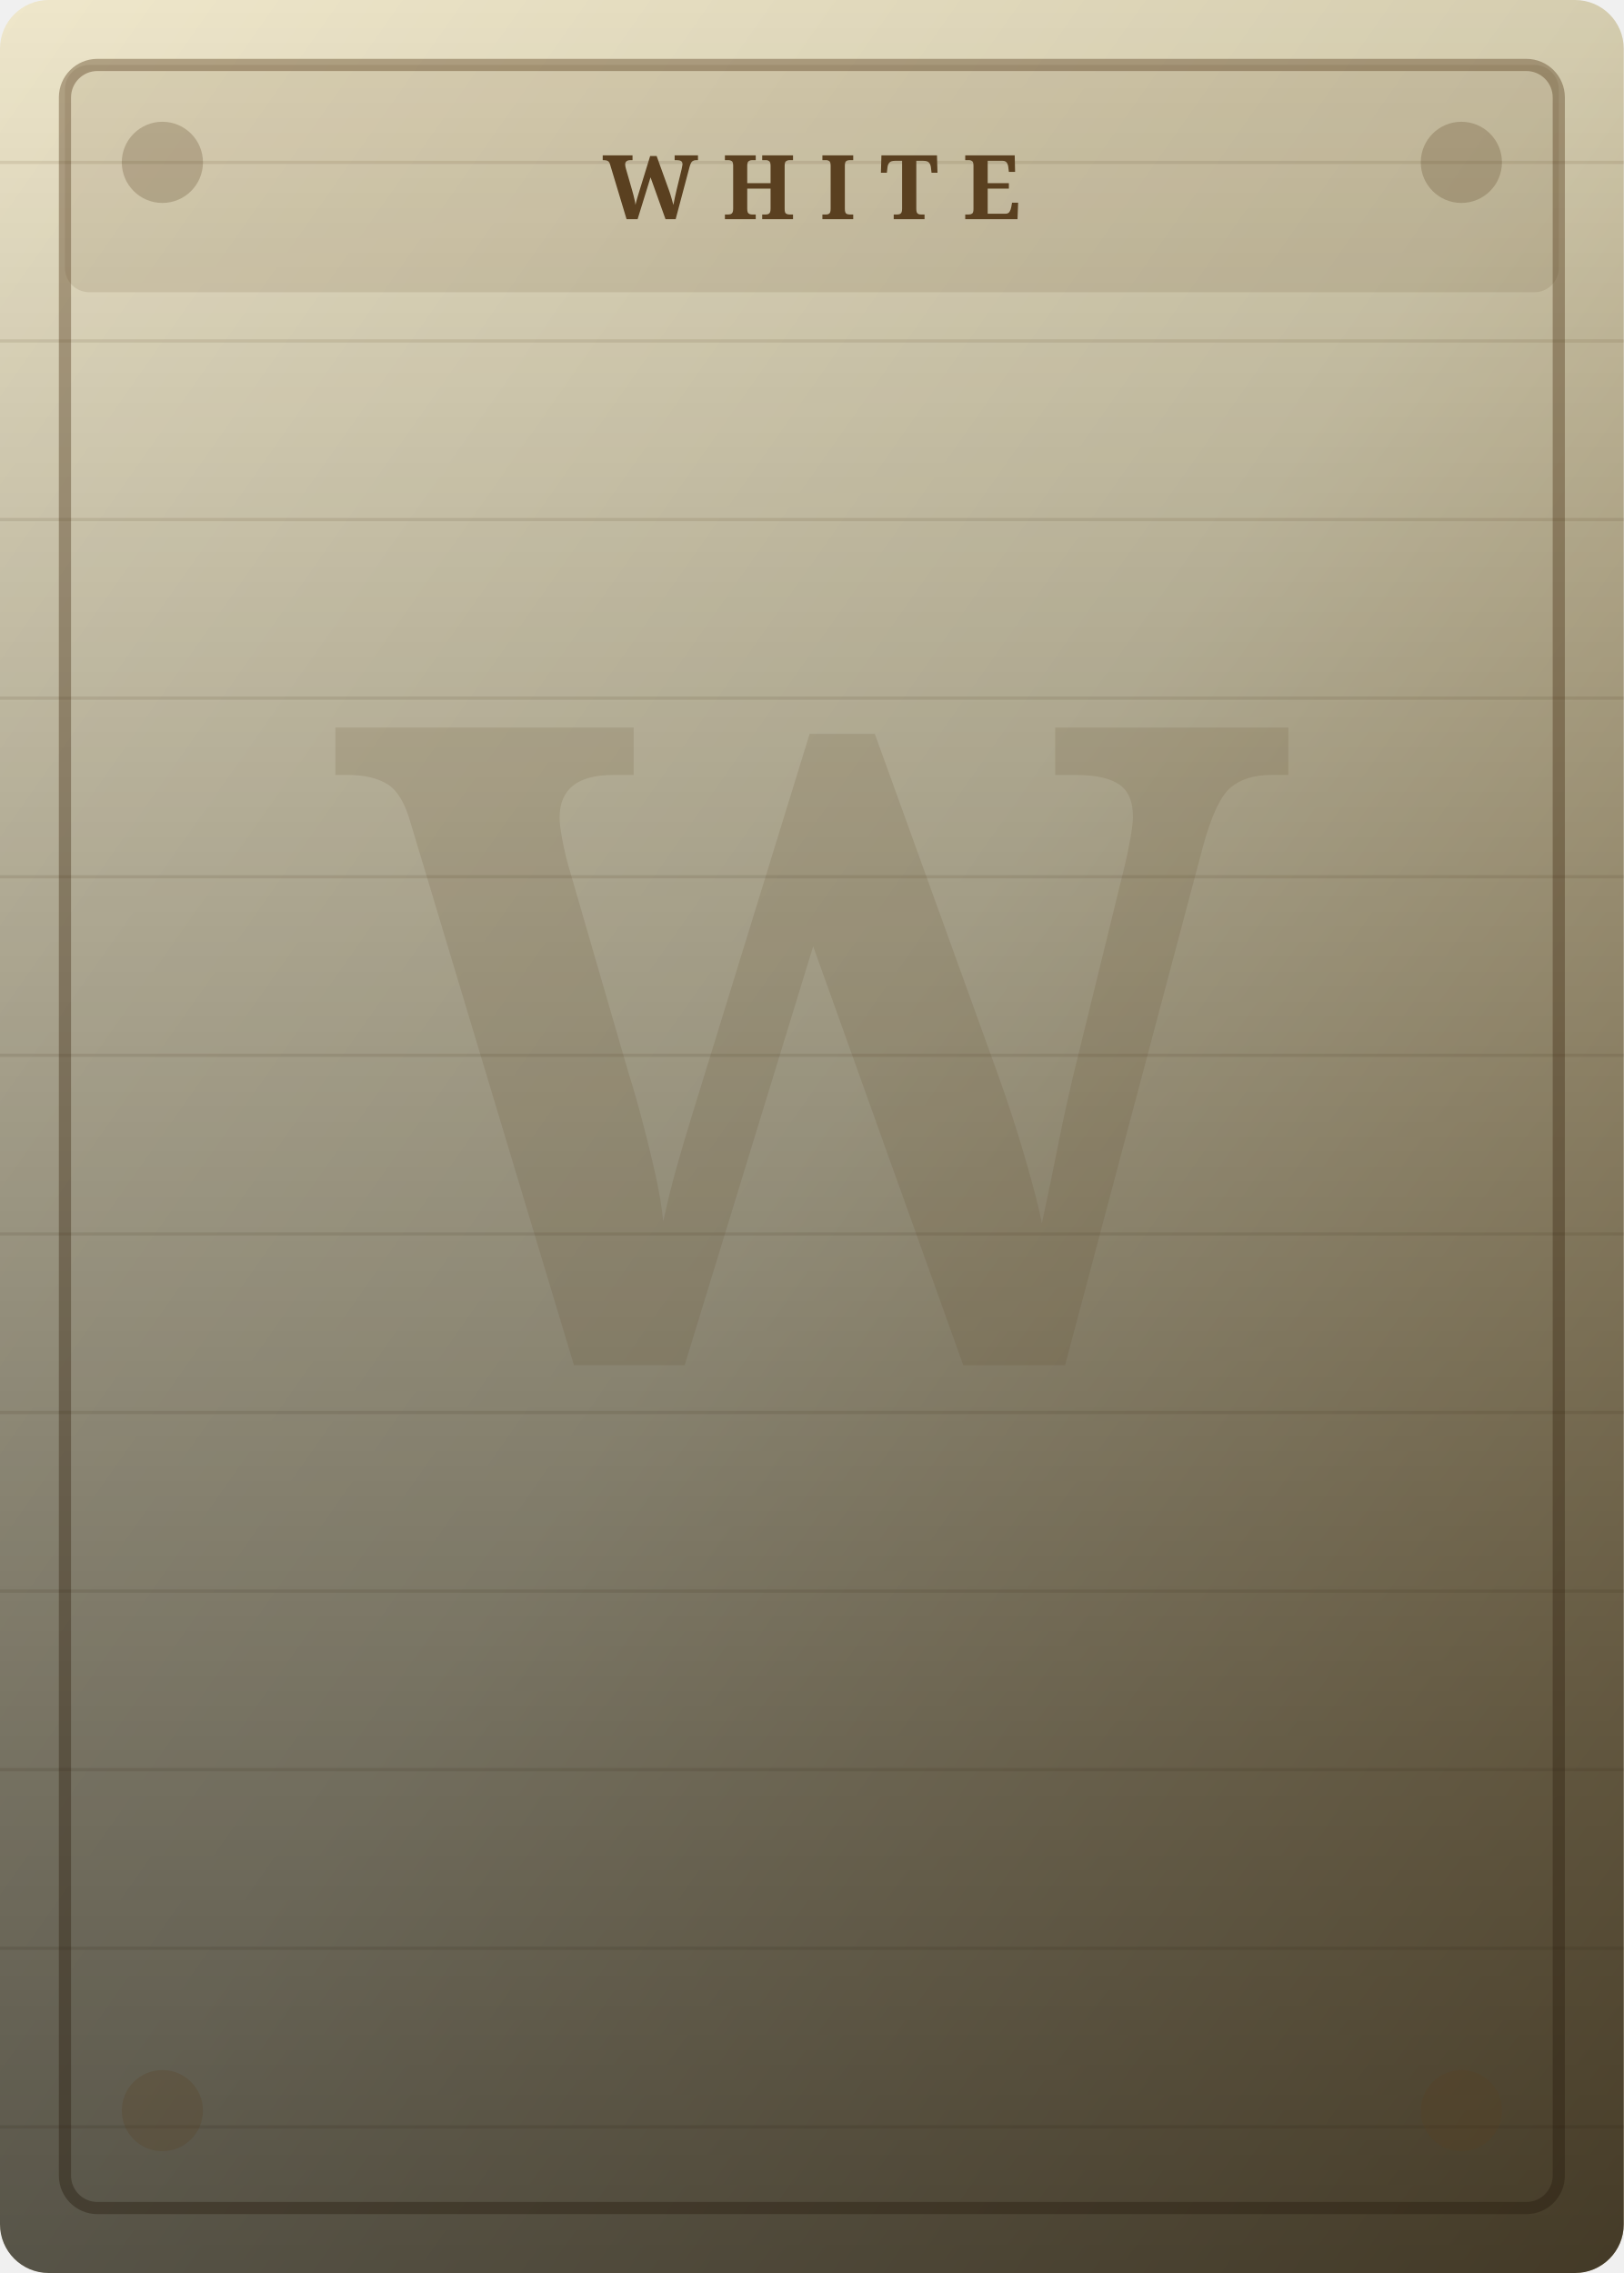
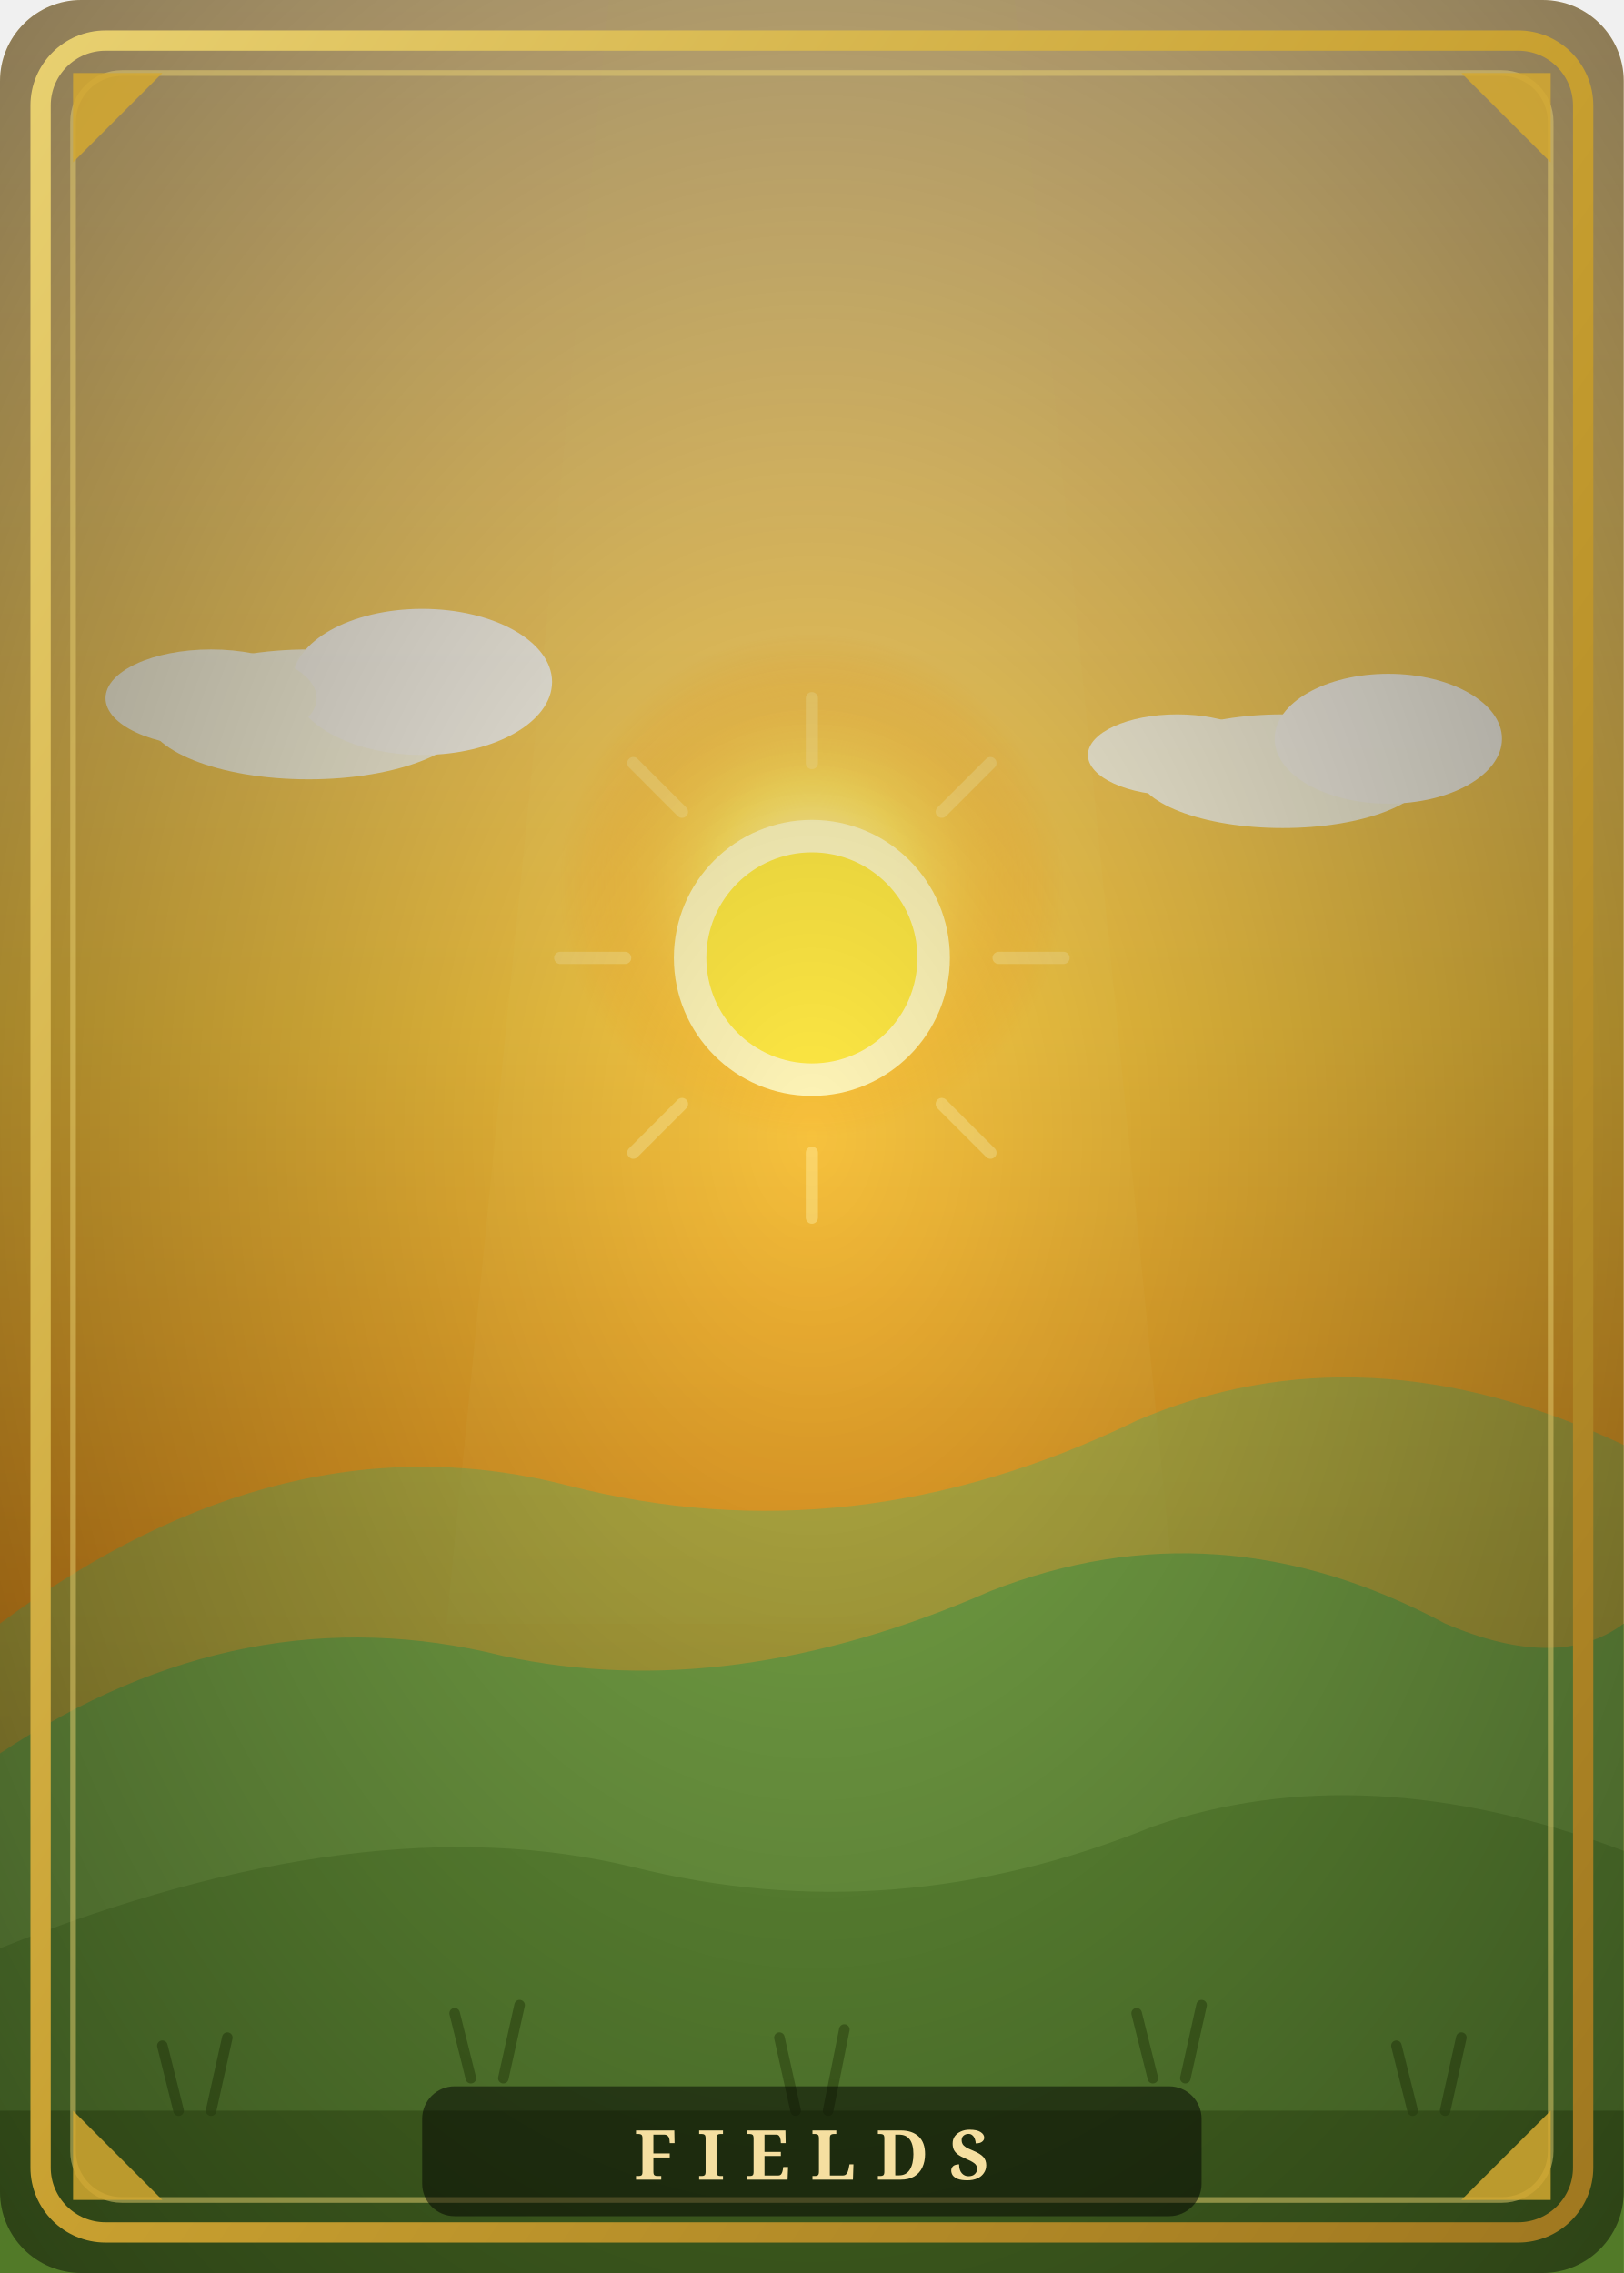
<svg xmlns="http://www.w3.org/2000/svg" width="200" height="280" viewBox="0 0 200 280">
  <defs>
-     <linearGradient id="bg" x1="0" y1="0" x2="1" y2="1">
-       <stop offset="0%" stop-color="#f0e8cc" />
-       <stop offset="50%" stop-color="#d6ceb0" />
-       <stop offset="100%" stop-color="#a89060" />
+     <linearGradient id="sky" x1="0" y1="0" x2="0" y2="1">
+       <stop offset="0%" stop-color="#ffe0a0" />
+       <stop offset="45%" stop-color="#f8c840" />
+       <stop offset="75%" stop-color="#e89018" />
+       <stop offset="100%" stop-color="#c06010" />
    </linearGradient>
-     <linearGradient id="vignette" x1="0" y1="0" x2="0" y2="1">
+     <radialGradient id="sun" cx="50%" cy="42%" r="28%">
+       <stop offset="0%" stop-color="#fff8d0" />
+       <stop offset="40%" stop-color="#ffe860" stop-opacity="0.6" />
+       <stop offset="100%" stop-color="#ff8800" stop-opacity="0" />
+     </radialGradient>
+     <radialGradient id="vig" cx="50%" cy="50%" r="70%">
      <stop offset="0%" stop-color="rgba(0,0,0,0)" />
-       <stop offset="100%" stop-color="rgba(0,0,0,0.6)" />
+       <stop offset="100%" stop-color="rgba(0,0,0,0.45)" />
+     </radialGradient>
+     <linearGradient id="fr" x1="0" y1="0" x2="1" y2="1">
+       <stop offset="0%" stop-color="#e8d070" />
+       <stop offset="50%" stop-color="#c8a030" />
+       <stop offset="100%" stop-color="#a07820" />
    </linearGradient>
  </defs>
-   <rect width="200" height="280" fill="url(#bg)" rx="6" />
-   <line x1="0" y1="20" x2="200" y2="20" stroke="#5a4020" stroke-width="0.4" stroke-opacity="0.12" />
-   <line x1="0" y1="42" x2="200" y2="42" stroke="#5a4020" stroke-width="0.4" stroke-opacity="0.12" />
-   <line x1="0" y1="64" x2="200" y2="64" stroke="#5a4020" stroke-width="0.4" stroke-opacity="0.12" />
-   <line x1="0" y1="86" x2="200" y2="86" stroke="#5a4020" stroke-width="0.4" stroke-opacity="0.12" />
-   <line x1="0" y1="108" x2="200" y2="108" stroke="#5a4020" stroke-width="0.4" stroke-opacity="0.12" />
-   <line x1="0" y1="130" x2="200" y2="130" stroke="#5a4020" stroke-width="0.4" stroke-opacity="0.12" />
-   <line x1="0" y1="152" x2="200" y2="152" stroke="#5a4020" stroke-width="0.4" stroke-opacity="0.12" />
-   <line x1="0" y1="174" x2="200" y2="174" stroke="#5a4020" stroke-width="0.4" stroke-opacity="0.12" />
-   <line x1="0" y1="196" x2="200" y2="196" stroke="#5a4020" stroke-width="0.4" stroke-opacity="0.12" />
-   <line x1="0" y1="218" x2="200" y2="218" stroke="#5a4020" stroke-width="0.4" stroke-opacity="0.12" />
-   <line x1="0" y1="240" x2="200" y2="240" stroke="#5a4020" stroke-width="0.4" stroke-opacity="0.12" />
-   <line x1="0" y1="262" x2="200" y2="262" stroke="#5a4020" stroke-width="0.4" stroke-opacity="0.12" />
-   <rect x="8" y="8" width="184" height="264" fill="none" stroke="#5a4020" stroke-width="1.5" stroke-opacity="0.4" rx="4" />
-   <rect width="200" height="280" fill="url(#vignette)" rx="6" />
-   <text x="100" y="130" font-size="110" font-family="Georgia, serif" font-weight="bold" text-anchor="middle" dominant-baseline="middle" opacity="0.14" fill="#5a4020">W</text>
-   <rect x="8" y="8" width="184" height="28" fill="#5a4020" fill-opacity="0.12" rx="3" />
-   <text x="100" y="27" font-size="11" font-family="Georgia, serif" font-weight="bold" text-anchor="middle" fill="#5a4020" letter-spacing="3">WHITE</text>
-   <circle cx="20" cy="20" r="5" fill="#5a4020" fill-opacity="0.25" />
-   <circle cx="180" cy="20" r="5" fill="#5a4020" fill-opacity="0.25" />
-   <circle cx="20" cy="260" r="5" fill="#5a4020" fill-opacity="0.25" />
-   <circle cx="180" cy="260" r="5" fill="#5a4020" fill-opacity="0.25" />
+   <rect width="200" height="280" fill="url(#sky)" rx="10" />
+   <ellipse cx="100" cy="118" rx="56" ry="56" fill="url(#sun)" />
+   <circle cx="100" cy="118" r="17" fill="#fff8c0" opacity="0.95" />
+   <circle cx="100" cy="118" r="13" fill="#ffe840" />
+   <g stroke="#ffe080" stroke-width="1.5" stroke-linecap="round" opacity="0.65">
+     <line x1="100" y1="94" x2="100" y2="86" />
+     <line x1="116" y1="100" x2="122" y2="94" />
+     <line x1="123" y1="118" x2="131" y2="118" />
+     <line x1="116" y1="136" x2="122" y2="142" />
+     <line x1="100" y1="142" x2="100" y2="150" />
+     <line x1="84" y1="136" x2="78" y2="142" />
+     <line x1="77" y1="118" x2="69" y2="118" />
+     <line x1="84" y1="100" x2="78" y2="94" />
+   </g>
+   <polygon points="75,0 125,0 145,200 55,200" fill="rgba(255,240,140,0.055)" />
+   <g opacity="0.88">
+     <ellipse cx="38" cy="88" rx="20" ry="8" fill="#fffef0" />
+     <ellipse cx="52" cy="84" rx="16" ry="9" fill="#ffffff" />
+     <ellipse cx="26" cy="86" rx="13" ry="6" fill="#fffef0" />
+     <ellipse cx="158" cy="95" rx="18" ry="7" fill="#fffef0" />
+     <ellipse cx="171" cy="91" rx="14" ry="8" fill="#ffffff" />
+     <ellipse cx="145" cy="93" rx="11" ry="5" fill="#fffef0" />
+   </g>
+   <path d="M0 200 Q35 174 70 183 Q105 192 140 175 Q168 163 200 178 L200 280 L0 280 Z" fill="#8aba5a" opacity="0.55" />
+   <path d="M0 216 Q30 196 62 204 Q90 210 122 196 Q150 185 178 200 Q192 206 200 200 L200 280 L0 280 Z" fill="#7aaa48" />
+   <path d="M0 240 Q45 222 78 230 Q110 238 142 225 Q168 216 200 228 L200 280 L0 280 Z" fill="#69993a" />
+   <rect x="0" y="260" width="200" height="20" fill="#527a28" />
+   <g stroke="#3d6018" stroke-width="1.3" stroke-linecap="round" opacity="0.65">
+     <line x1="22" y1="260" x2="20" y2="252" />
+     <line x1="26" y1="260" x2="28" y2="251" />
+     <line x1="58" y1="256" x2="56" y2="248" />
+     <line x1="62" y1="256" x2="64" y2="247" />
+     <line x1="98" y1="260" x2="96" y2="251" />
+     <line x1="102" y1="260" x2="104" y2="250" />
+     <line x1="142" y1="256" x2="140" y2="248" />
+     <line x1="146" y1="256" x2="148" y2="247" />
+     <line x1="174" y1="260" x2="172" y2="252" />
+     <line x1="178" y1="260" x2="180" y2="251" />
+   </g>
+   <rect width="200" height="280" fill="url(#vig)" rx="10" />
+   <rect x="5" y="5" width="190" height="270" rx="8" fill="none" stroke="url(#fr)" stroke-width="2.5" />
+   <rect x="9" y="9" width="182" height="262" rx="6" fill="none" stroke="#e8d070" stroke-width="0.7" stroke-opacity="0.5" />
+   <g fill="#d4a830" opacity="0.85">
+     <polygon points="9,9 20,9 9,20" />
+     <polygon points="191,9 180,9 191,20" />
+     <polygon points="9,271 20,271 9,260" />
+     <polygon points="191,271 180,271 191,260" />
+   </g>
+   <rect x="52" y="257" width="96" height="16" rx="4" fill="rgba(0,0,0,0.5)" />
+   <text x="100" y="268.5" font-size="8.5" font-family="Georgia,serif" font-weight="bold" text-anchor="middle" fill="#f5dfa0" letter-spacing="2.5">FIELDS</text>
</svg>
